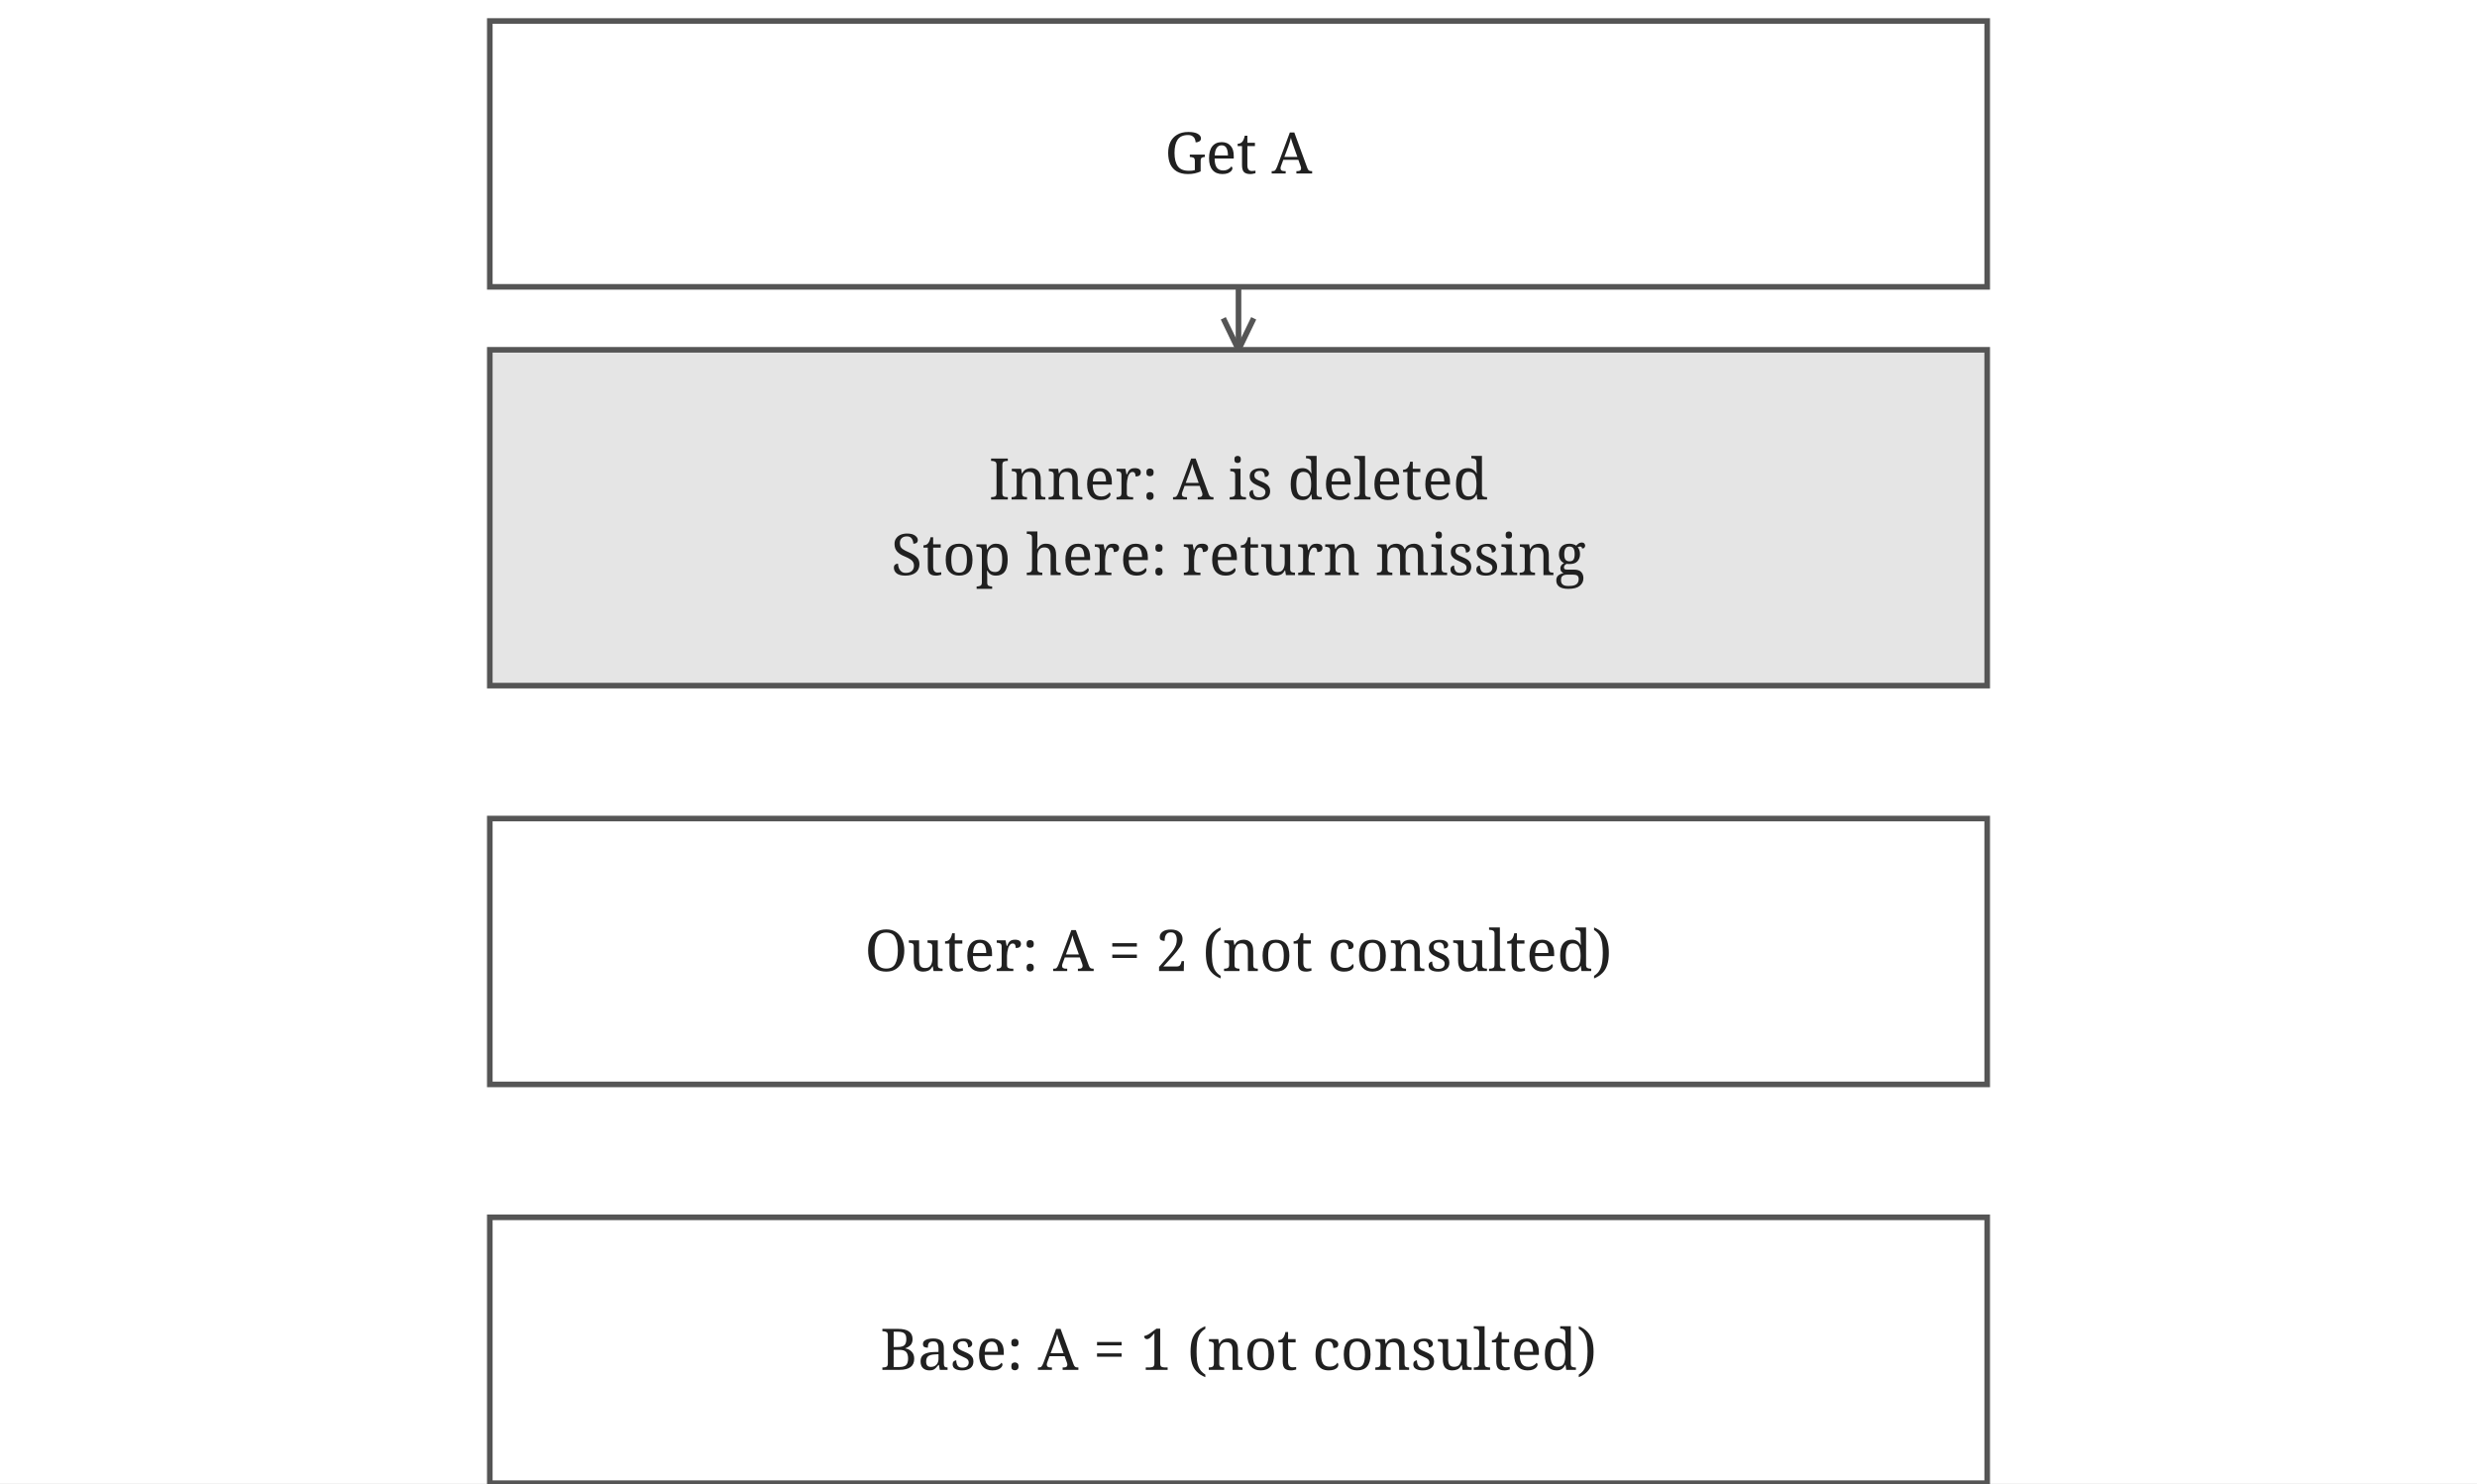
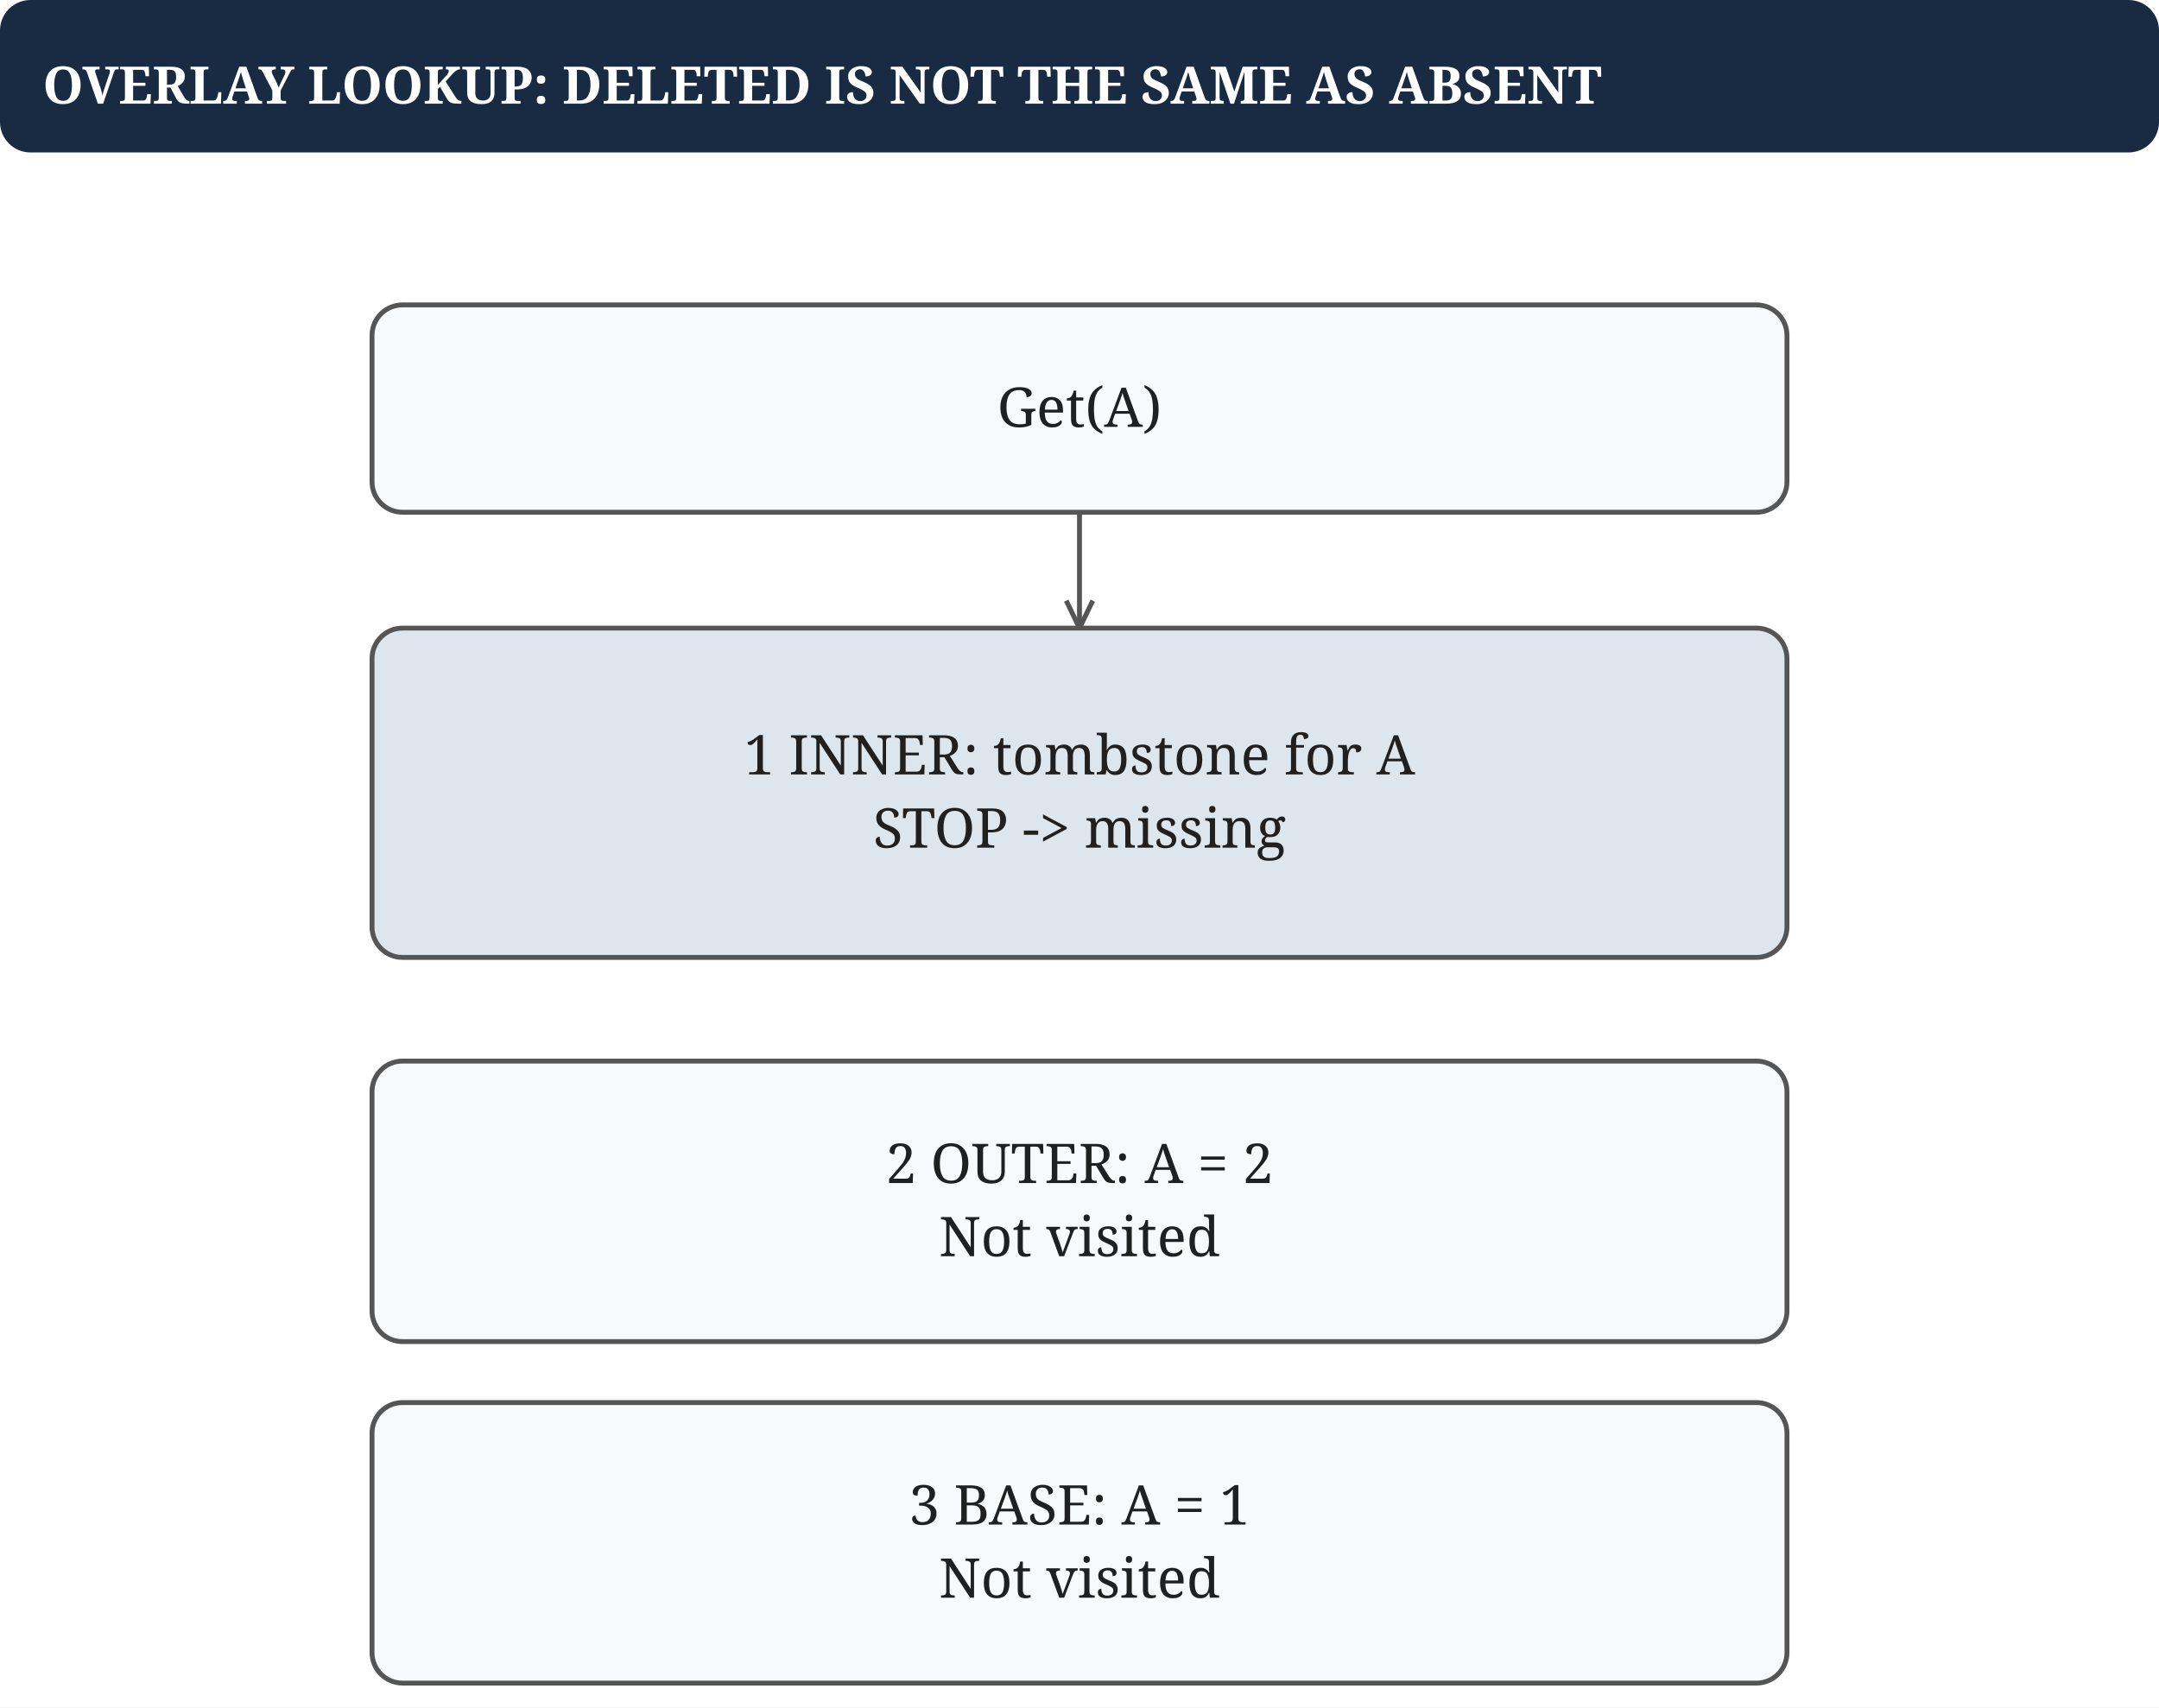
- <svg xmlns="http://www.w3.org/2000/svg" viewBox="0 0 354 212" role="img">
+ <svg xmlns="http://www.w3.org/2000/svg" viewBox="0 0 354 280" role="img">
  <rect width="100%" height="100%" fill="white" />
-   <line x1="177.0" y1="41.0" x2="177.0" y2="50.0" stroke="#555555" stroke-width="0.8" />
-   <line x1="177.0" y1="50.0" x2="179.175" y2="45.498" stroke="#555555" stroke-width="0.8" />
-   <line x1="177.0" y1="50.0" x2="174.825" y2="45.498" stroke="#555555" stroke-width="0.8" />
-   <rect x="70" y="3" width="214" height="38" fill="#ffffff" stroke="#555555" stroke-width="0.8" />
-   <text x="177.0" y="24.8" text-anchor="middle" fill="#202020" font-family="Georgia, serif" font-size="8.2">Get A</text>
-   <rect x="70" y="50" width="214" height="48" fill="#e5e5e5" stroke="#555555" stroke-width="0.8" />
-   <text x="177.0" y="71.4" text-anchor="middle" fill="#202020" font-family="Georgia, serif" font-size="8.2">Inner: A is deleted</text>
-   <text x="177.0" y="82.2" text-anchor="middle" fill="#202020" font-family="Georgia, serif" font-size="8.2">Stop here: return missing</text>
-   <rect x="70" y="117" width="214" height="38" fill="#ffffff" stroke="#555555" stroke-width="0.8" />
-   <text x="177.0" y="138.8" text-anchor="middle" fill="#202020" font-family="Georgia, serif" font-size="8.2">Outer: A = 2 (not consulted)</text>
-   <rect x="70" y="174" width="214" height="38" fill="#ffffff" stroke="#555555" stroke-width="0.8" />
-   <text x="177.0" y="195.8" text-anchor="middle" fill="#202020" font-family="Georgia, serif" font-size="8.2">Base: A = 1 (not consulted)</text>
+   <rect x="0" y="0" width="354" height="25" rx="5" fill="#182b42" stroke="none" stroke-width="0.8" />
+   <text x="7" y="17" text-anchor="start" fill="#ffffff" font-family="Georgia, serif" font-weight="bold" font-size="8.5">OVERLAY LOOKUP: DELETED IS NOT THE SAME AS ABSENT</text>
+   <line x1="177.0" y1="84.0" x2="177.0" y2="103.0" stroke="#555555" stroke-width="0.8" />
+   <line x1="177.0" y1="103.0" x2="179.175" y2="98.498" stroke="#555555" stroke-width="0.8" />
+   <line x1="177.0" y1="103.0" x2="174.825" y2="98.498" stroke="#555555" stroke-width="0.8" />
+   <rect x="61" y="50" width="232" height="34" rx="5" fill="#f8f9fb" stroke="#555555" stroke-width="0.8" />
+   <text x="177.0" y="70.0" text-anchor="middle" fill="#202020" font-family="Georgia, serif" font-weight="normal" font-size="9">Get(A)</text>
+   <rect x="61" y="103" width="232" height="54" rx="5" fill="#dde5ed" stroke="#555555" stroke-width="0.8" />
+   <text x="177.0" y="127.0" text-anchor="middle" fill="#202020" font-family="Georgia, serif" font-weight="normal" font-size="9">1  INNER: tombstone for A</text>
+   <text x="177.0" y="139.0" text-anchor="middle" fill="#202020" font-family="Georgia, serif" font-weight="normal" font-size="9">STOP -&gt; missing</text>
+   <rect x="61" y="174" width="232" height="46" rx="5" fill="#f8f9fb" stroke="#555555" stroke-width="0.8" />
+   <text x="177.0" y="194.0" text-anchor="middle" fill="#202020" font-family="Georgia, serif" font-weight="normal" font-size="9">2  OUTER: A = 2</text>
+   <text x="177.0" y="206.0" text-anchor="middle" fill="#202020" font-family="Georgia, serif" font-weight="normal" font-size="9">Not visited</text>
+   <rect x="61" y="230" width="232" height="46" rx="5" fill="#f8f9fb" stroke="#555555" stroke-width="0.8" />
+   <text x="177.0" y="250.0" text-anchor="middle" fill="#202020" font-family="Georgia, serif" font-weight="normal" font-size="9">3  BASE: A = 1</text>
+   <text x="177.0" y="262.0" text-anchor="middle" fill="#202020" font-family="Georgia, serif" font-weight="normal" font-size="9">Not visited</text>
</svg>
